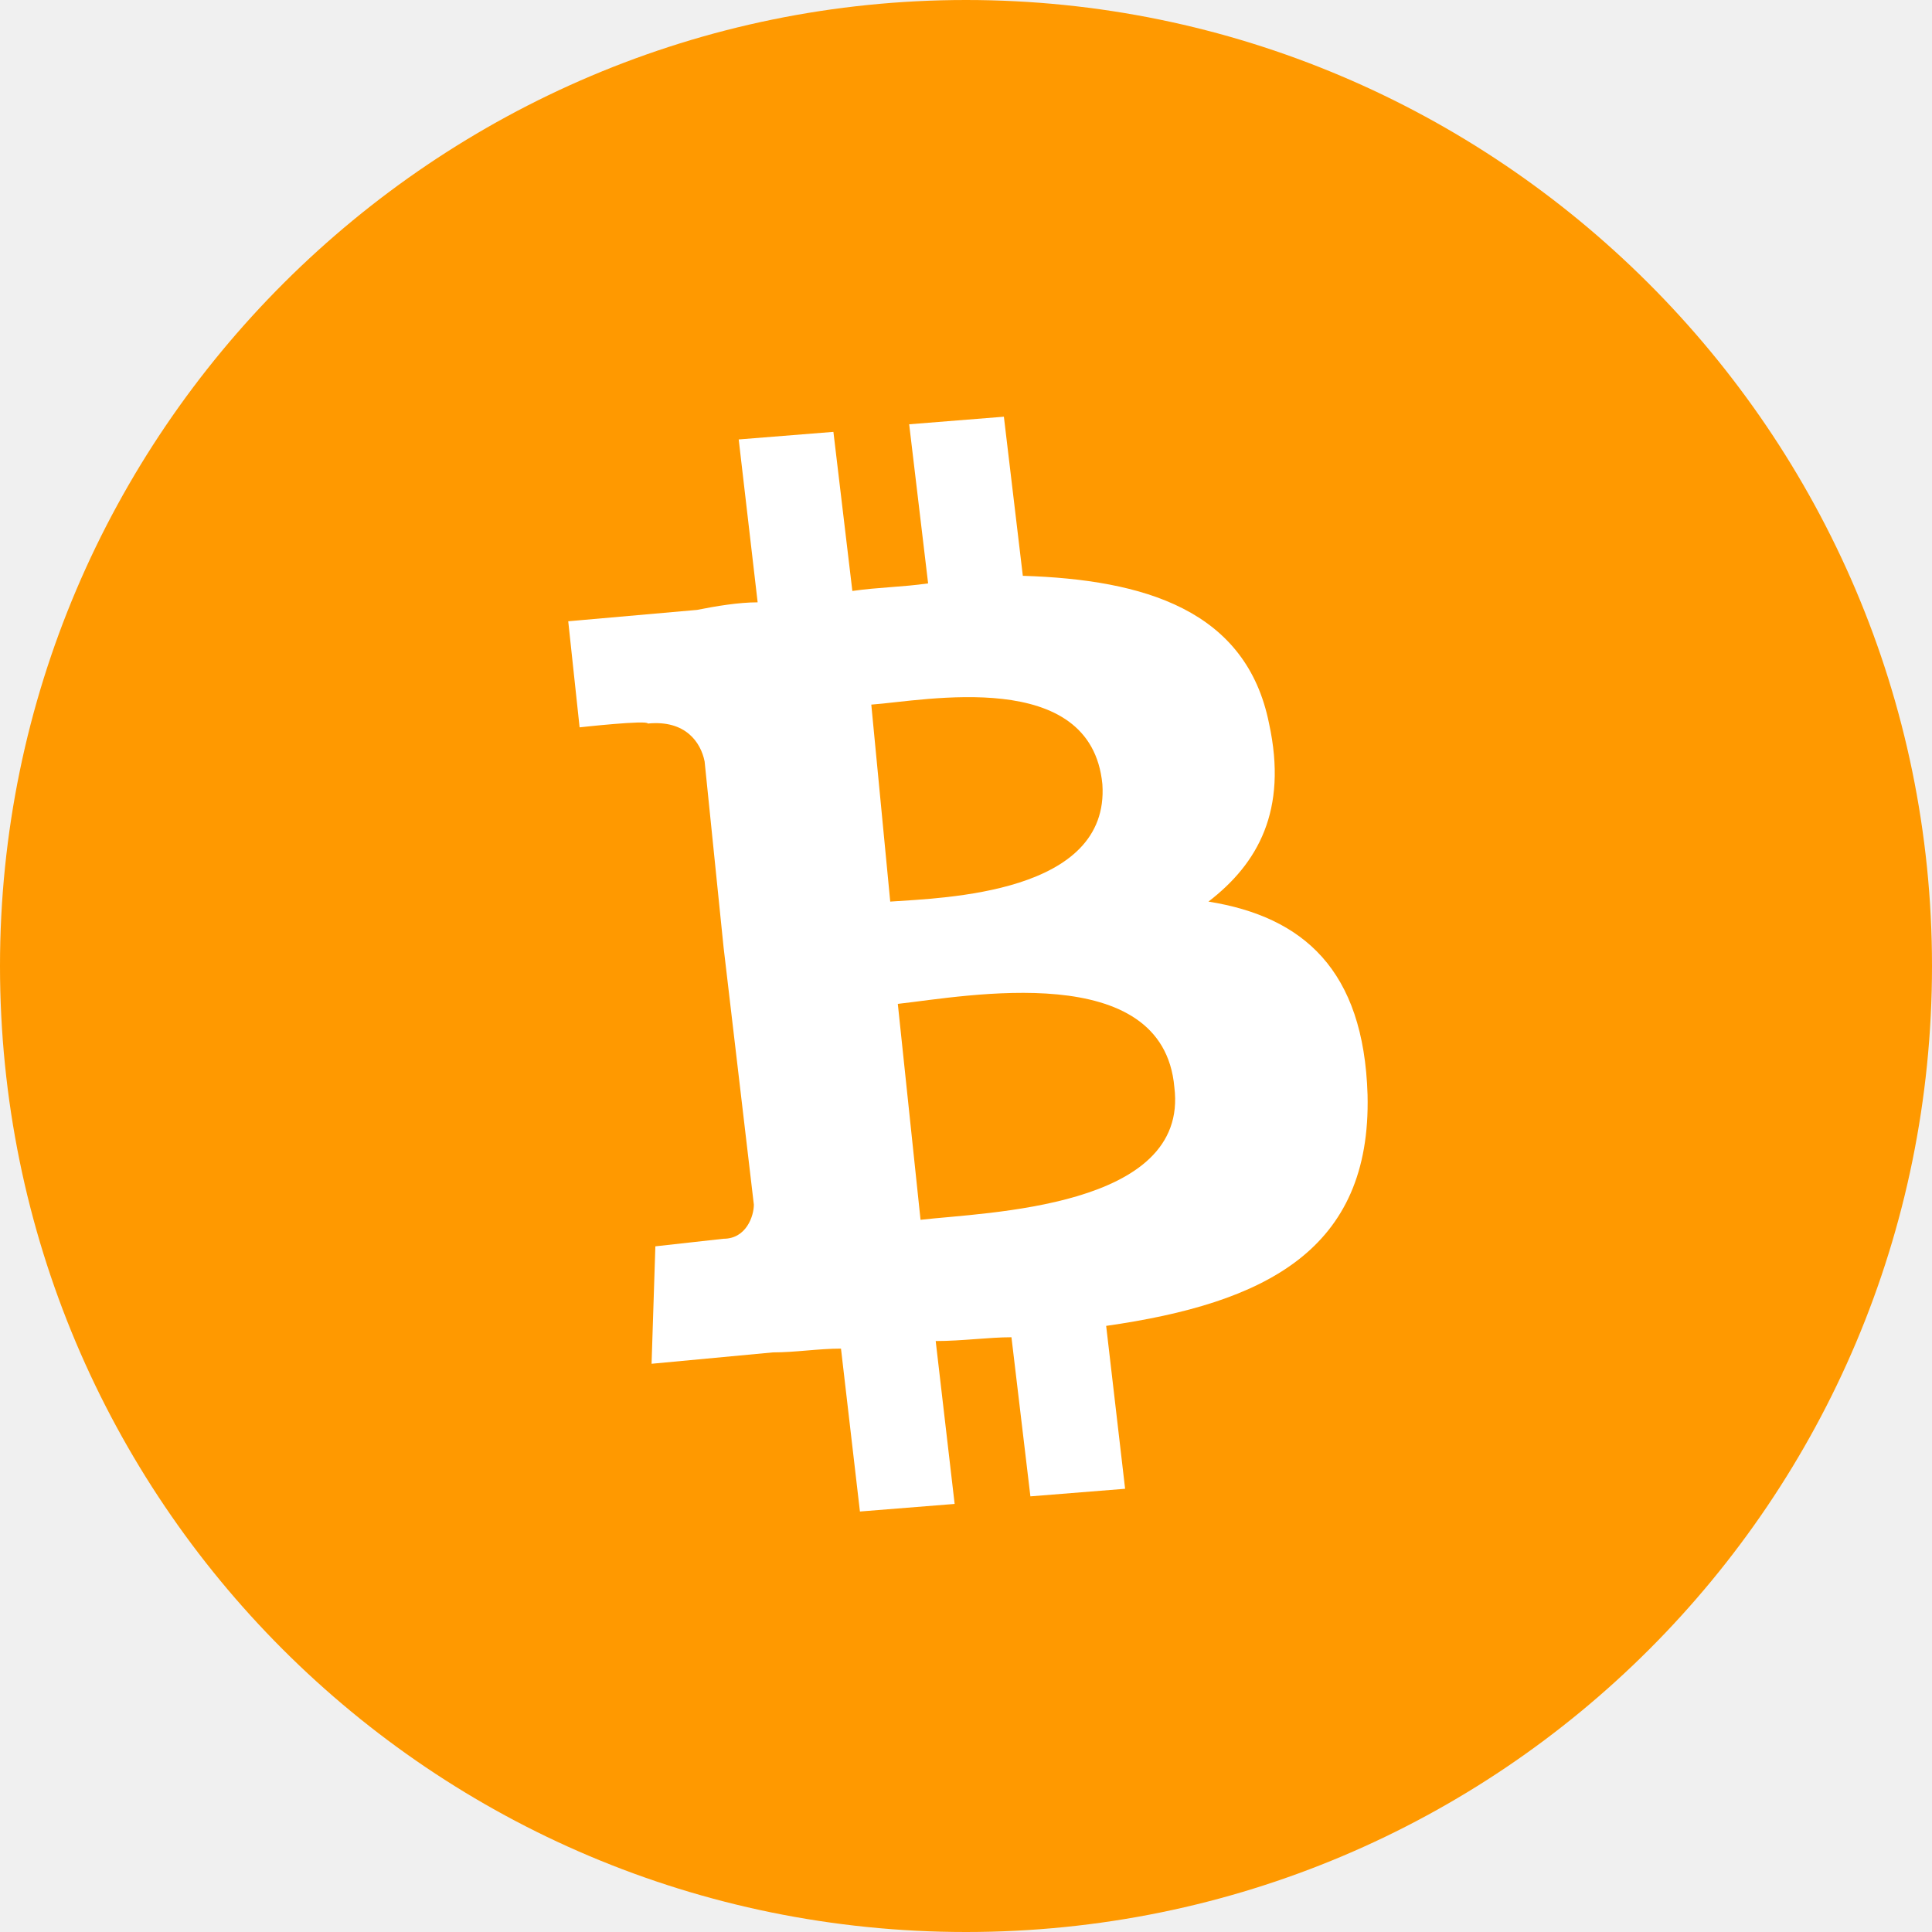
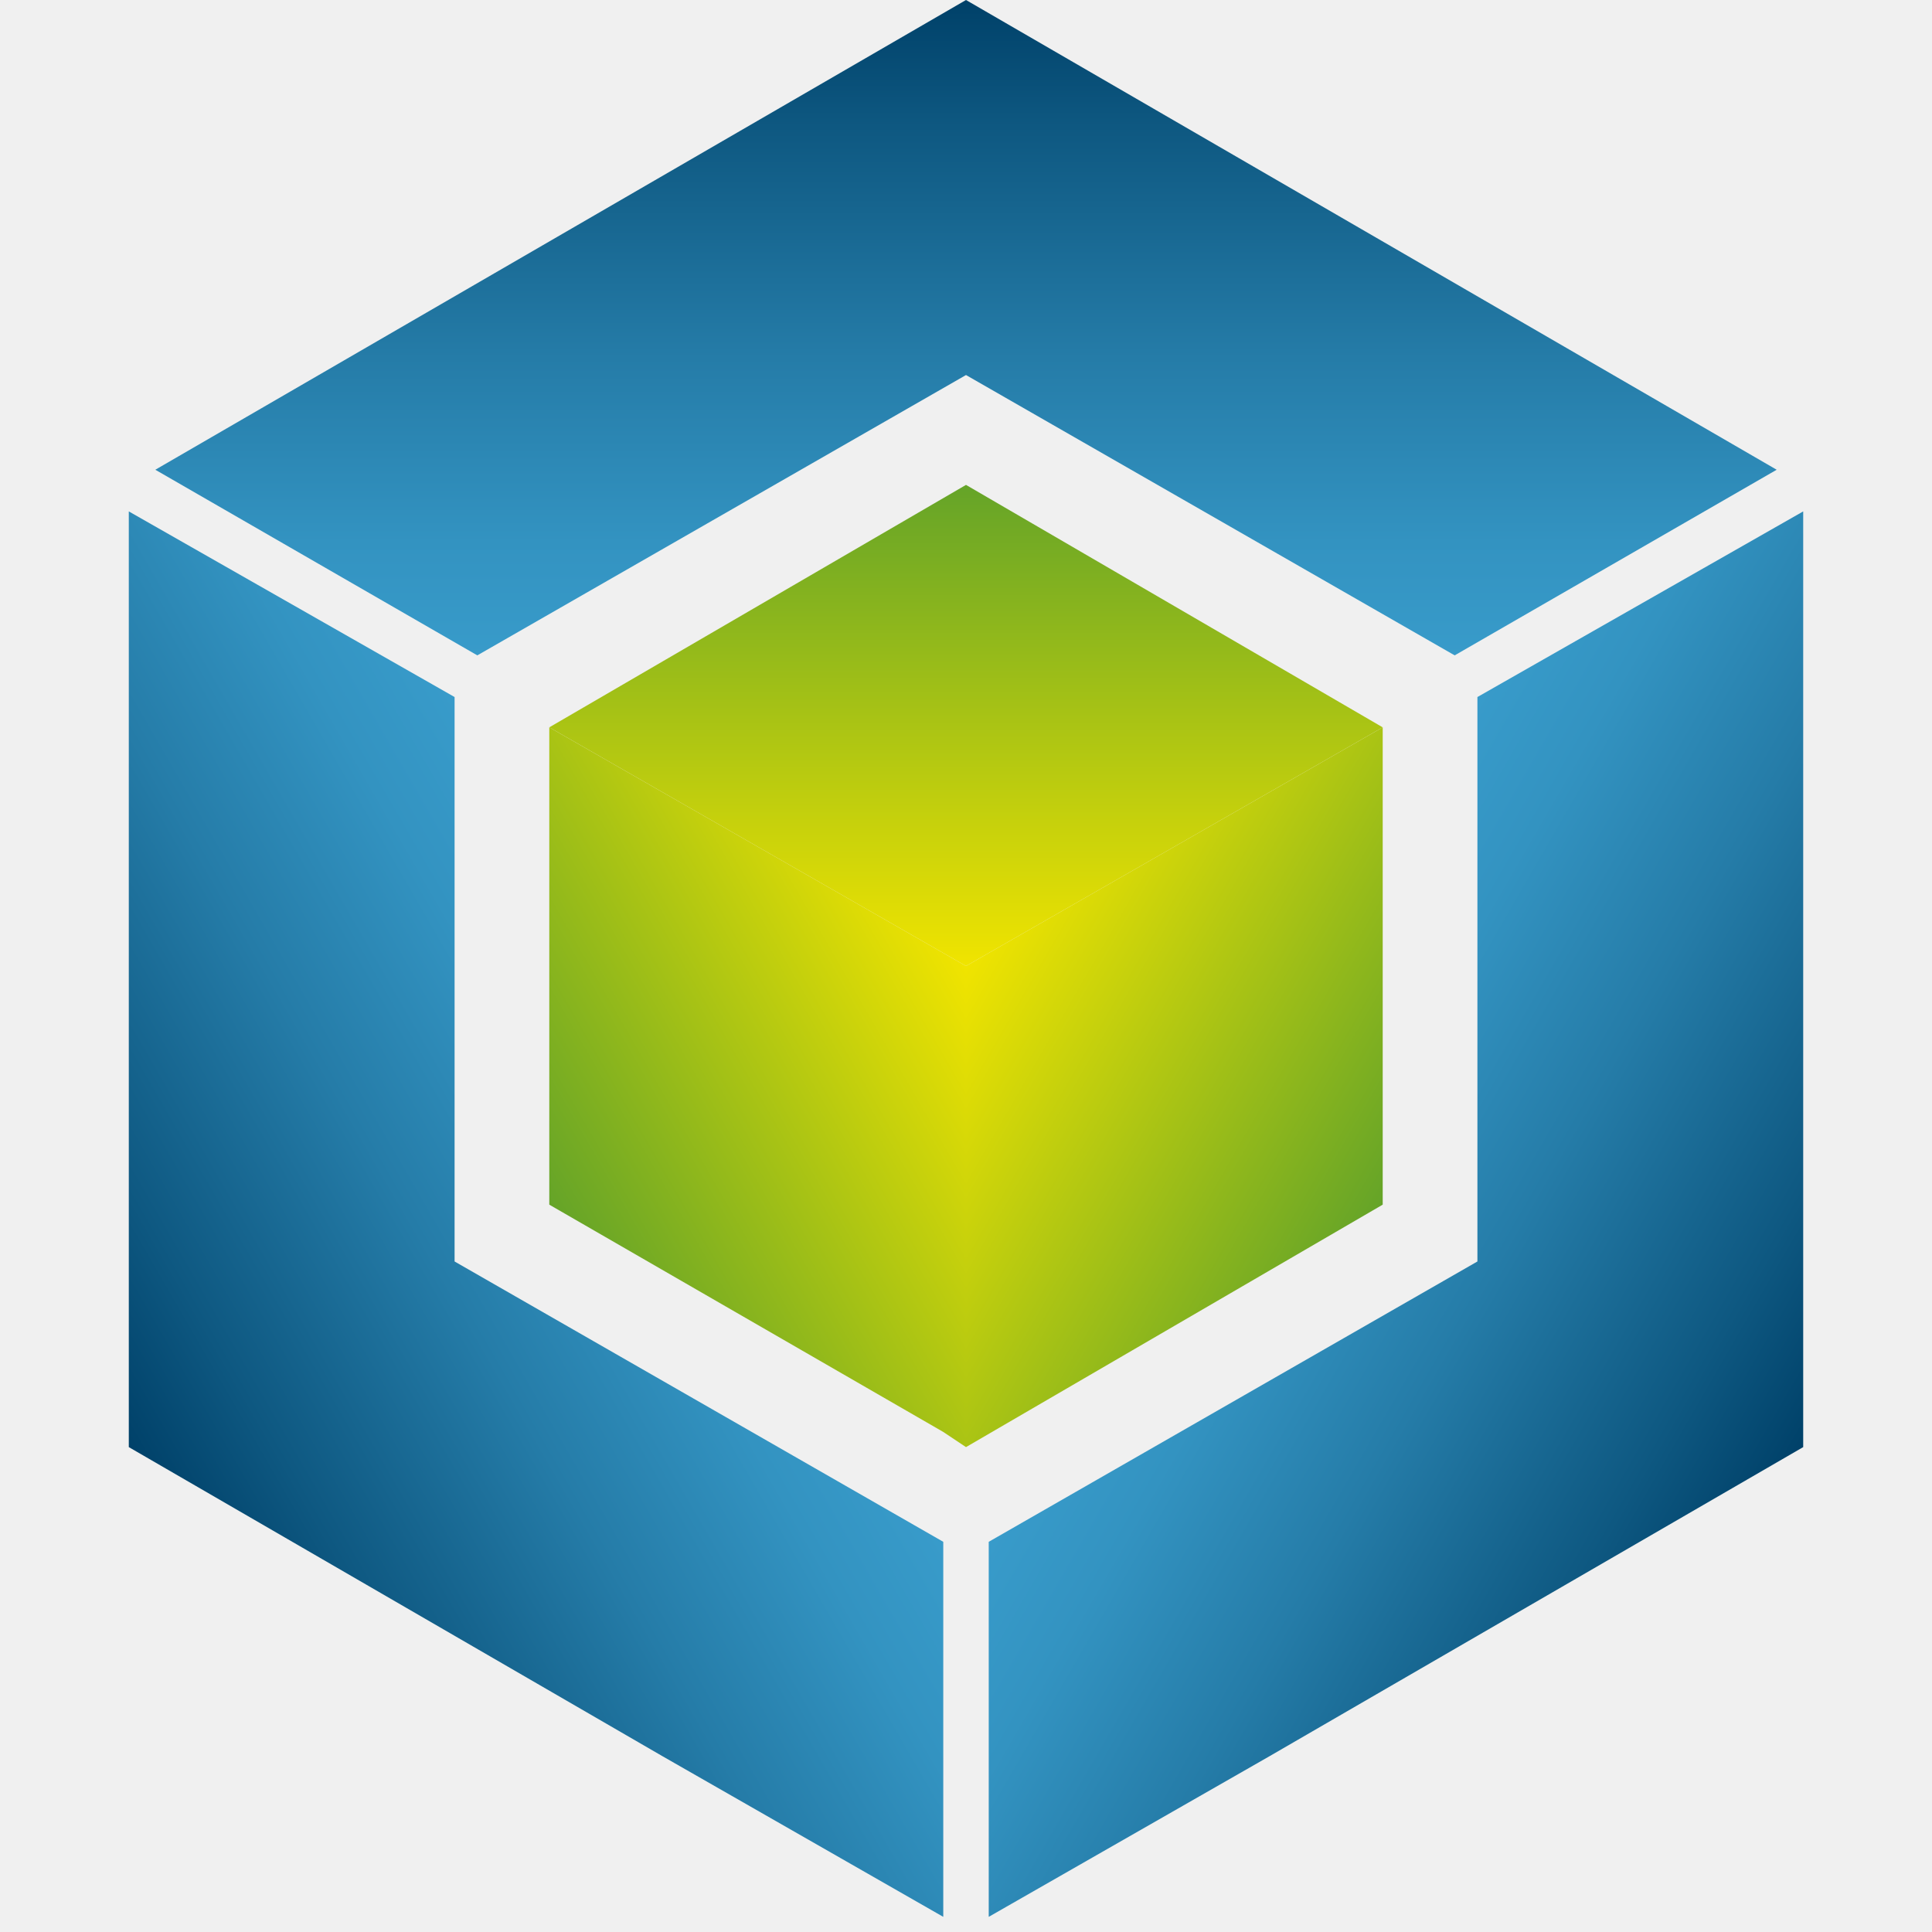
- <svg xmlns="http://www.w3.org/2000/svg" width="51px" height="51px" viewBox="0 0 51 51" version="1.1">
-   <defs />
-   <g id="Page-1" stroke="none" stroke-width="1" fill="none" fill-rule="evenodd">
-     <g id="icon-bitcoin" fill-rule="nonzero">
-       <path d="M25.5,51 C39.6,51 51,39.6 51,25.5 C51,11.4 39.5,0 25.5,0 C11.5,0 0,11.4 0,25.5 C0,39.6 11.4,51 25.5,51 Z" id="coin" fill="#FF9900" />
-       <path d="M33.5,19.1 C32.9,16.1 30.2,15.3 27,15.2 L26.5,11 L24,11.2 L24.5,15.4 C23.8,15.5 23.2,15.5 22.5,15.6 L22,11.4 L19.5,11.6 L20,15.9 C19.5,15.9 18.9,16 18.4,16.1 L18.4,16.1 L15,16.4 L15.3,19.2 C15.3,19.2 17.1,19 17.1,19.1 C18.1,19 18.5,19.6 18.6,20.1 L19.1,25 L19.4,25 L19.1,25 L19.9,31.8 C19.9,32.1 19.7,32.7 19.1,32.7 L17.3,32.9 L17.2,36 L20.4,35.7 C21,35.7 21.6,35.6 22.2,35.6 L22.7,39.9 L25.2,39.7 L24.7,35.4 C25.4,35.4 26.1,35.3 26.7,35.3 L27.2,39.5 L29.7,39.3 L29.2,35 C33.4,34.4 36.2,33 36.1,28.9 C36,25.6 34.4,24.2 31.9,23.8 C33.2,22.8 34,21.4 33.5,19.1 L33.5,19.1 Z M31,28.7 C31.4,31.9 26,32 24.3,32.2 L23.7,26.5 C25.5,26.3 30.7,25.3 31,28.7 L31,28.7 Z M23.5,23.8 L23,18.6 C24.4,18.5 28.8,17.6 29.1,20.7 C29.3,23.6 24.9,23.7 23.5,23.8 Z" id="BitPay-Bitcoin_Symbol" fill="#FFFFFF" />
+ <svg xmlns="http://www.w3.org/2000/svg" xmlns:xlink="http://www.w3.org/1999/xlink" version="1.1" id="Capa_1" x="0px" y="0px" width="51px" height="51px" viewBox="0 0 51 51" style="enable-background:new 0 0 51 51;" xml:space="preserve">
+   <style type="text/css">
+ 	.st0{clip-path:url(#SVGID_1_);}
+ 	.st1{fill:url(#SVGID_2_);}
+ 	.st2{fill:url(#SVGID_3_);}
+ 	.st3{fill:url(#SVGID_4_);}
+ 	.st4{fill:url(#SVGID_5_);}
+ 	.st5{fill:url(#SVGID_6_);}
+ 	.st6{fill:url(#SVGID_7_);}
+ </style>
+   <g>
+     <g>
+       <defs>
+         <polygon id="SVGID_9_" points="3.4,12.7 3.4,38.2 25.5,51 47.6,38.2 47.6,12.7 25.5,0    " />
+       </defs>
+       <clipPath id="SVGID_1_">
+         <use xlink:href="#SVGID_9_" style="overflow:visible;" />
+       </clipPath>
+       <g class="st0">
+         <g>
+           <linearGradient id="SVGID_2_" gradientUnits="userSpaceOnUse" x1="32.576" y1="22.412" x2="47.581" y2="13.749" gradientTransform="matrix(1 0 0 -1 0 52)">
+             <stop offset="0" style="stop-color:#389BCA" />
+             <stop offset="0.173" style="stop-color:#3393C1" />
+             <stop offset="0.454" style="stop-color:#257CA8" />
+             <stop offset="0.807" style="stop-color:#0E5881" />
+             <stop offset="1" style="stop-color:#004169" />
+           </linearGradient>
+           <polygon class="st1" points="47.6,13.5 47.6,38.3 26.1,50.6 26.1,40.7 39,33.3 39,18.4     " />
+           <linearGradient id="SVGID_3_" gradientUnits="userSpaceOnUse" x1="18.428" y1="22.412" x2="3.42" y2="13.747" gradientTransform="matrix(1 0 0 -1 0 52)">
+             <stop offset="0" style="stop-color:#389BCA" />
+             <stop offset="0.173" style="stop-color:#3393C1" />
+             <stop offset="0.454" style="stop-color:#257CA8" />
+             <stop offset="0.807" style="stop-color:#0E5881" />
+             <stop offset="1" style="stop-color:#004169" />
+           </linearGradient>
+           <polygon class="st2" points="12,33.3 24.9,40.7 24.9,50.6 3.4,38.3 3.4,13.5 12,18.4     " />
+           <linearGradient id="SVGID_4_" gradientUnits="userSpaceOnUse" x1="25.504" y1="34.666" x2="25.504" y2="52" gradientTransform="matrix(1 0 0 -1 0 52)">
+             <stop offset="0" style="stop-color:#389BCA" />
+             <stop offset="0.173" style="stop-color:#3393C1" />
+             <stop offset="0.454" style="stop-color:#257CA8" />
+             <stop offset="0.807" style="stop-color:#0E5881" />
+             <stop offset="1" style="stop-color:#004169" />
+           </linearGradient>
+           <polygon class="st3" points="46.9,12.4 38.4,17.3 25.5,9.9 12.6,17.3 4.1,12.4 25.5,0     " />
+         </g>
+         <g>
+           <linearGradient id="SVGID_5_" gradientUnits="userSpaceOnUse" x1="25.5" y1="26.497" x2="36.463" y2="20.168" gradientTransform="matrix(1 0 0 -1 0 52)">
+             <stop offset="0" style="stop-color:#F0E400" />
+             <stop offset="1" style="stop-color:#65A428" />
+           </linearGradient>
+           <polygon class="st4" points="36.5,19.2 36.5,19.2 36.5,31.8 25.5,38.2 25.5,25.5     " />
+           <linearGradient id="SVGID_6_" gradientUnits="userSpaceOnUse" x1="25.5" y1="26.495" x2="14.543" y2="20.169" gradientTransform="matrix(1 0 0 -1 0 52)">
+             <stop offset="0" style="stop-color:#F0E400" />
+             <stop offset="1" style="stop-color:#65A428" />
+           </linearGradient>
+           <polygon class="st5" points="25.5,25.5 25.5,38.2 24.9,37.8 14.5,31.8 14.5,19.2 14.5,19.2     " />
+           <linearGradient id="SVGID_7_" gradientUnits="userSpaceOnUse" x1="25.504" y1="26.496" x2="25.504" y2="39.156" gradientTransform="matrix(1 0 0 -1 0 52)">
+             <stop offset="0" style="stop-color:#F0E400" />
+             <stop offset="1" style="stop-color:#65A428" />
+           </linearGradient>
+           <polygon class="st6" points="25.5,25.5 14.5,19.2 25.5,12.8 36.5,19.2     " />
+         </g>
+       </g>
    </g>
  </g>
</svg>
